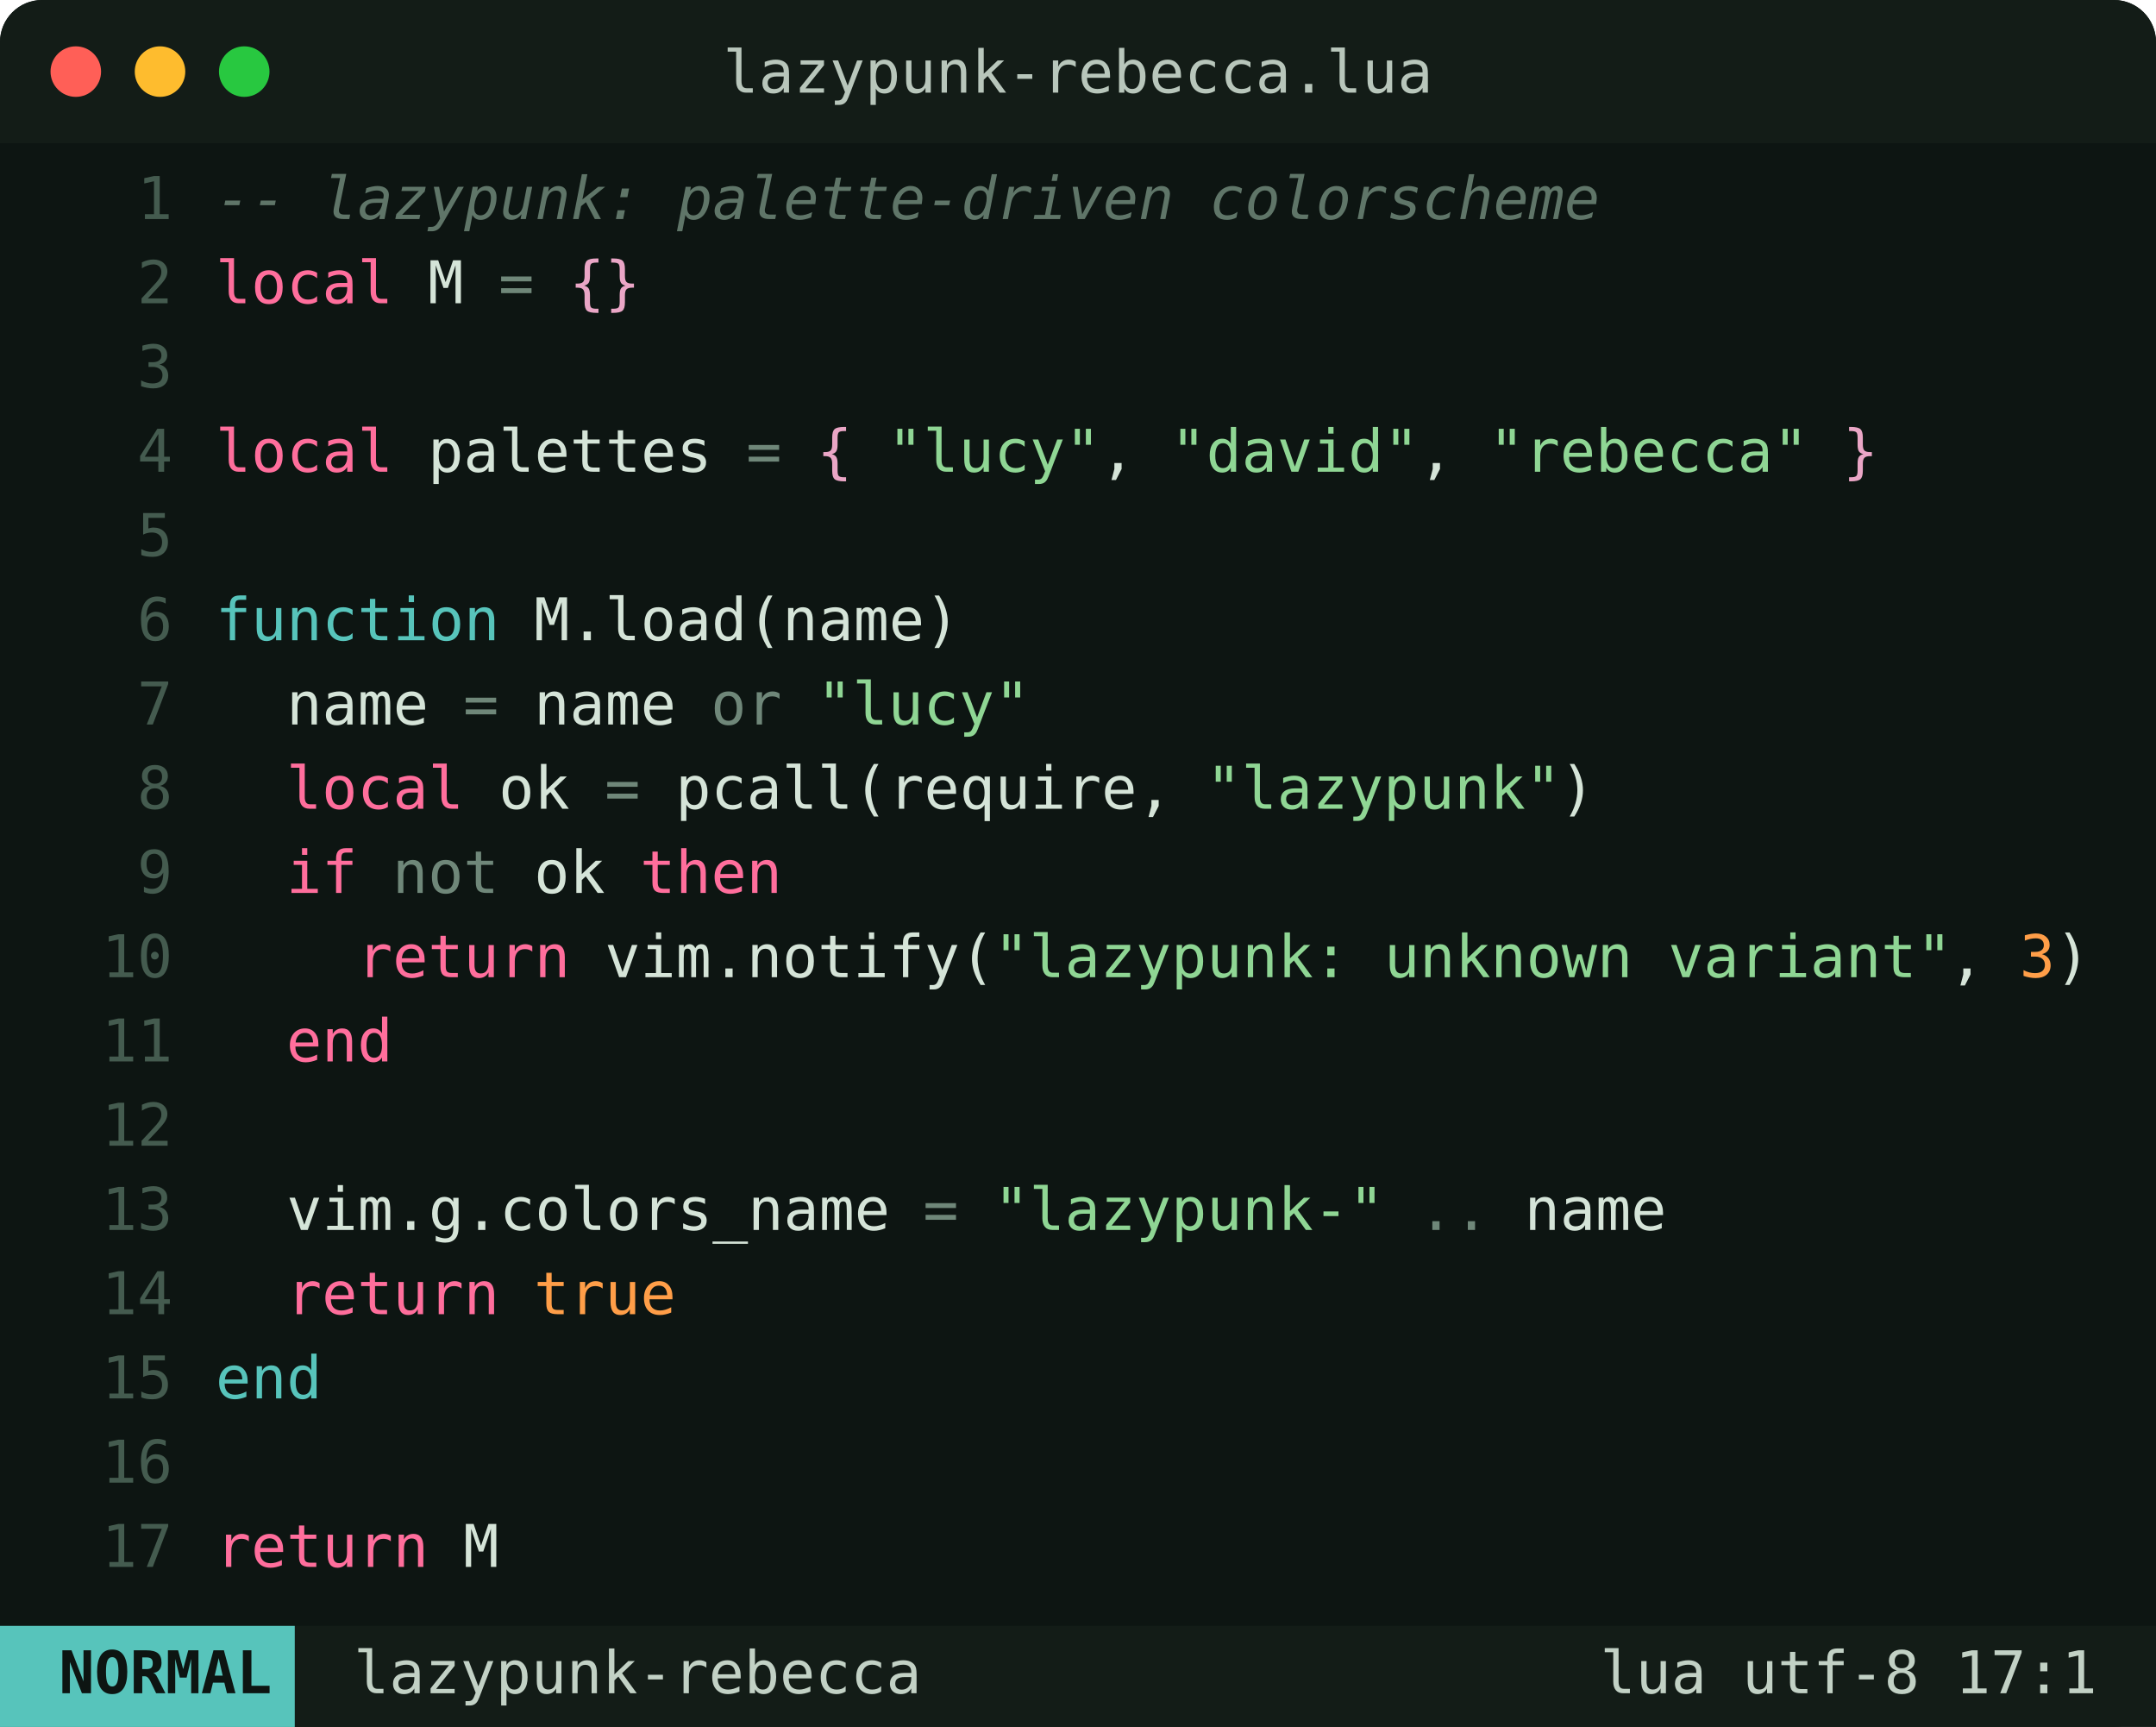
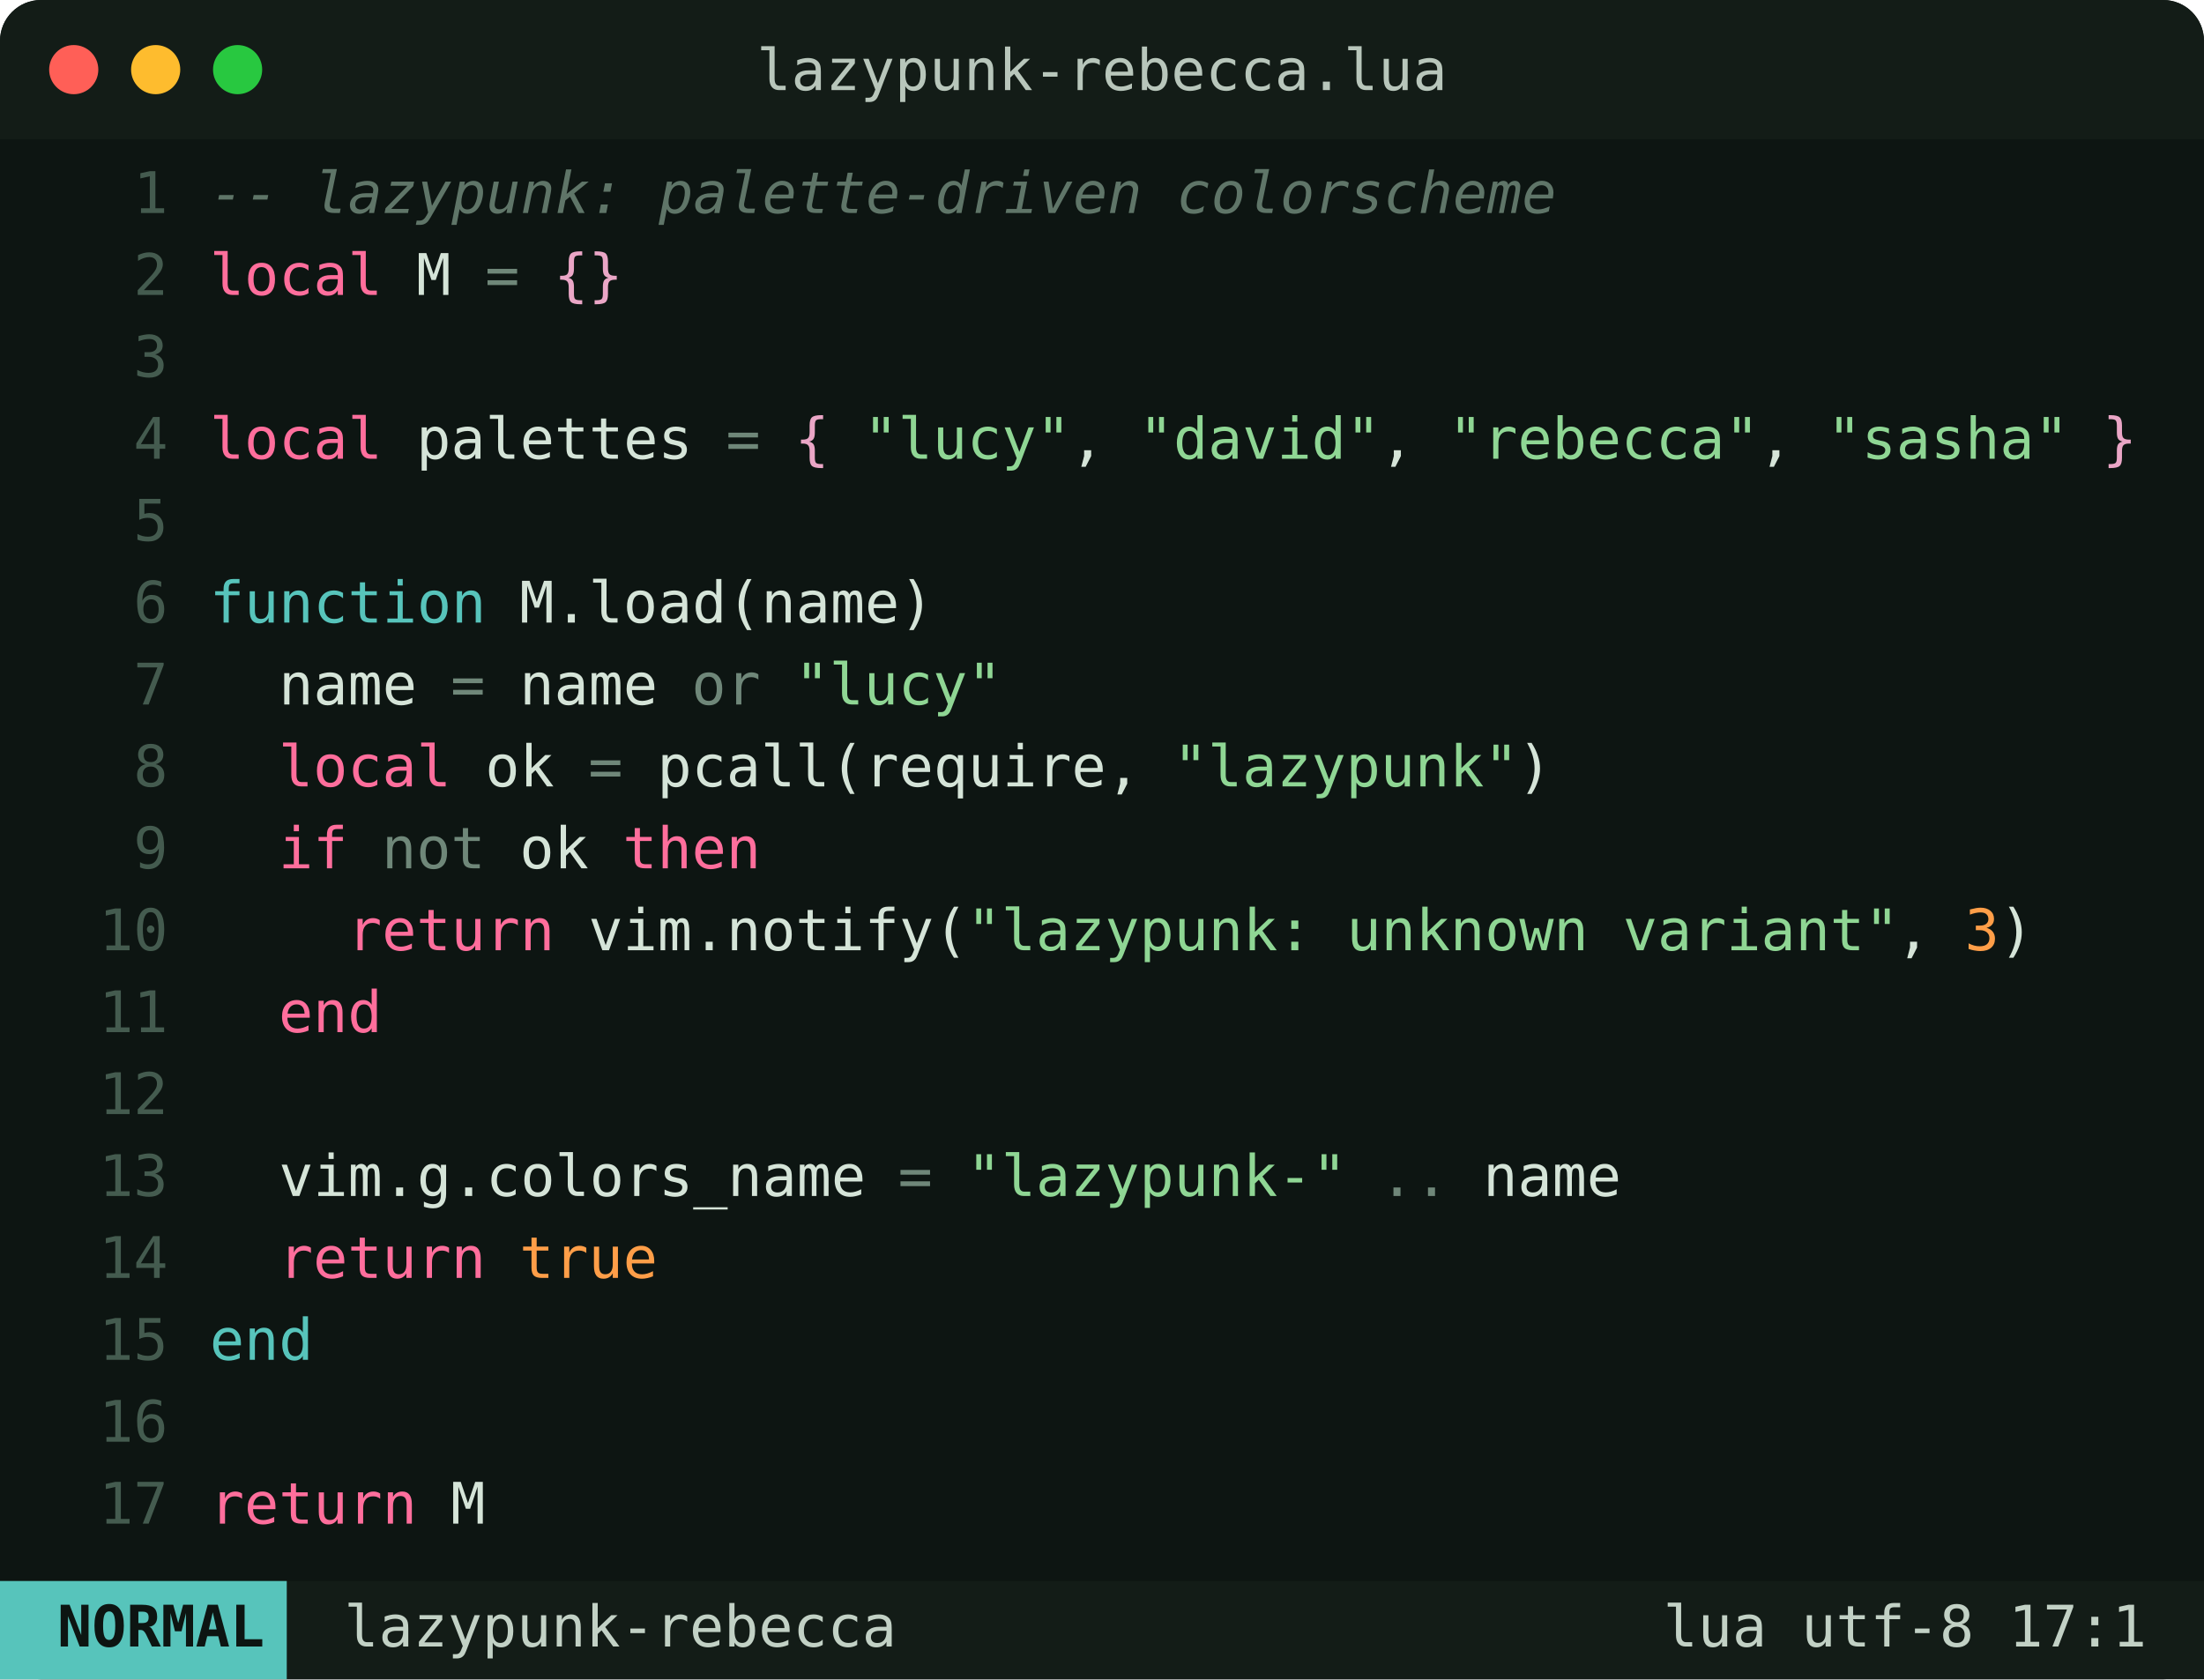
- <svg xmlns="http://www.w3.org/2000/svg" width="512" height="410" viewBox="0 0 512 410" font-family="ui-monospace, SFMono-Regular, Menlo, Consolas, monospace" font-size="14">
-   <rect x="0" y="0" width="512" height="410" rx="10" fill="#0d1512" />
-   <rect x="0" y="0" width="512" height="34" rx="10" fill="#131c17" />
-   <rect x="0" y="22" width="512" height="12" fill="#131c17" />
+ <svg xmlns="http://www.w3.org/2000/svg" width="538" height="410" viewBox="0 0 538 410" font-family="ui-monospace, SFMono-Regular, Menlo, Consolas, monospace" font-size="14">
+   <rect x="0" y="0" width="538" height="410" rx="10" fill="#0d1512" />
+   <rect x="0" y="0" width="538" height="34" rx="10" fill="#131c17" />
+   <rect x="0" y="22" width="538" height="12" fill="#131c17" />
  <circle cx="18" cy="17" r="6" fill="#ff5f57" />
  <circle cx="38" cy="17" r="6" fill="#febc2e" />
  <circle cx="58" cy="17" r="6" fill="#28c840" />
-   <text x="256" y="22" fill="#d5e4d8" opacity="0.85" text-anchor="middle">lazypunk-rebecca.lua</text>
+   <text x="269" y="22" fill="#d5e4d8" opacity="0.85" text-anchor="middle">lazypunk-rebecca.lua</text>
  <text x="41" y="52.0" fill="#4a6355" text-anchor="end" opacity="0.9">1</text>
  <text x="51.2" y="52.0" fill="#5f7568" font-style="italic" xml:space="preserve">-- lazypunk: palette-driven colorscheme</text>
  <text x="41" y="72.0" fill="#4a6355" text-anchor="end" opacity="0.9">2</text>
  <text x="51.2" y="72.0" fill="#ff6e9c" xml:space="preserve">local</text>
  <text x="93.2" y="72.0" fill="#d5e4d8" xml:space="preserve"> M </text>
  <text x="118.4" y="72.0" fill="#6f8779" xml:space="preserve">=</text>
  <text x="126.8" y="72.0" fill="#d5e4d8" xml:space="preserve"> </text>
  <text x="135.2" y="72.0" fill="#eaa6c6" xml:space="preserve">{}</text>
  <text x="41" y="92.0" fill="#4a6355" text-anchor="end" opacity="0.9">3</text>
  <text x="41" y="112.0" fill="#4a6355" text-anchor="end" opacity="0.9">4</text>
  <text x="51.2" y="112.0" fill="#ff6e9c" xml:space="preserve">local</text>
  <text x="93.2" y="112.0" fill="#d5e4d8" xml:space="preserve"> palettes </text>
  <text x="177.2" y="112.0" fill="#6f8779" xml:space="preserve">=</text>
  <text x="185.6" y="112.0" fill="#d5e4d8" xml:space="preserve"> </text>
  <text x="194.0" y="112.0" fill="#eaa6c6" xml:space="preserve">{</text>
  <text x="202.4" y="112.0" fill="#d5e4d8" xml:space="preserve"> </text>
  <text x="210.8" y="112.0" fill="#8fd694" xml:space="preserve">"lucy"</text>
  <text x="261.2" y="112.0" fill="#d5e4d8" xml:space="preserve">, </text>
  <text x="278.0" y="112.0" fill="#8fd694" xml:space="preserve">"david"</text>
  <text x="336.8" y="112.0" fill="#d5e4d8" xml:space="preserve">, </text>
  <text x="353.6" y="112.0" fill="#8fd694" xml:space="preserve">"rebecca"</text>
-   <text x="429.2" y="112.0" fill="#d5e4d8" xml:space="preserve"> </text>
-   <text x="437.6" y="112.0" fill="#eaa6c6" xml:space="preserve">}</text>
+   <text x="429.2" y="112.0" fill="#d5e4d8" xml:space="preserve">, </text>
+   <text x="446.0" y="112.0" fill="#8fd694" xml:space="preserve">"sasha"</text>
+   <text x="504.8" y="112.0" fill="#d5e4d8" xml:space="preserve"> </text>
+   <text x="513.2" y="112.0" fill="#eaa6c6" xml:space="preserve">}</text>
  <text x="41" y="132.0" fill="#4a6355" text-anchor="end" opacity="0.9">5</text>
  <text x="41" y="152.0" fill="#4a6355" text-anchor="end" opacity="0.9">6</text>
  <text x="51.2" y="152.0" fill="#57c4bb" xml:space="preserve">function</text>
  <text x="118.4" y="152.0" fill="#d5e4d8" xml:space="preserve"> M.load(name)</text>
  <text x="41" y="172.0" fill="#4a6355" text-anchor="end" opacity="0.9">7</text>
  <text x="51.2" y="172.0" fill="#d5e4d8" xml:space="preserve">  name </text>
  <text x="110.0" y="172.0" fill="#6f8779" xml:space="preserve">=</text>
  <text x="118.4" y="172.0" fill="#d5e4d8" xml:space="preserve"> name </text>
  <text x="168.8" y="172.0" fill="#6f8779" xml:space="preserve">or</text>
  <text x="185.6" y="172.0" fill="#d5e4d8" xml:space="preserve"> </text>
  <text x="194.0" y="172.0" fill="#8fd694" xml:space="preserve">"lucy"</text>
  <text x="41" y="192.0" fill="#4a6355" text-anchor="end" opacity="0.9">8</text>
  <text x="51.2" y="192.0" fill="#d5e4d8" xml:space="preserve">  </text>
  <text x="68.0" y="192.0" fill="#ff6e9c" xml:space="preserve">local</text>
  <text x="110.0" y="192.0" fill="#d5e4d8" xml:space="preserve"> ok </text>
  <text x="143.6" y="192.0" fill="#6f8779" xml:space="preserve">=</text>
  <text x="152.0" y="192.0" fill="#d5e4d8" xml:space="preserve"> pcall(require, </text>
  <text x="286.4" y="192.0" fill="#8fd694" xml:space="preserve">"lazypunk"</text>
  <text x="370.4" y="192.0" fill="#d5e4d8" xml:space="preserve">)</text>
  <text x="41" y="212.0" fill="#4a6355" text-anchor="end" opacity="0.9">9</text>
  <text x="51.2" y="212.0" fill="#d5e4d8" xml:space="preserve">  </text>
  <text x="68.0" y="212.0" fill="#ff6e9c" xml:space="preserve">if</text>
  <text x="84.8" y="212.0" fill="#d5e4d8" xml:space="preserve"> </text>
  <text x="93.2" y="212.0" fill="#6f8779" xml:space="preserve">not</text>
  <text x="118.4" y="212.0" fill="#d5e4d8" xml:space="preserve"> ok </text>
  <text x="152.0" y="212.0" fill="#ff6e9c" xml:space="preserve">then</text>
  <text x="41" y="232.0" fill="#4a6355" text-anchor="end" opacity="0.9">10</text>
  <text x="51.2" y="232.0" fill="#d5e4d8" xml:space="preserve">    </text>
  <text x="84.8" y="232.0" fill="#ff6e9c" xml:space="preserve">return</text>
  <text x="135.2" y="232.0" fill="#d5e4d8" xml:space="preserve"> vim.notify(</text>
  <text x="236.0" y="232.0" fill="#8fd694" xml:space="preserve">"lazypunk: unknown variant"</text>
  <text x="462.8" y="232.0" fill="#d5e4d8" xml:space="preserve">, </text>
  <text x="479.6" y="232.0" fill="#ff9e48" xml:space="preserve">3</text>
  <text x="488.0" y="232.0" fill="#d5e4d8" xml:space="preserve">)</text>
  <text x="41" y="252.0" fill="#4a6355" text-anchor="end" opacity="0.9">11</text>
  <text x="51.2" y="252.0" fill="#d5e4d8" xml:space="preserve">  </text>
  <text x="68.0" y="252.0" fill="#ff6e9c" xml:space="preserve">end</text>
  <text x="41" y="272.0" fill="#4a6355" text-anchor="end" opacity="0.9">12</text>
  <text x="41" y="292.0" fill="#4a6355" text-anchor="end" opacity="0.9">13</text>
  <text x="51.2" y="292.0" fill="#d5e4d8" xml:space="preserve">  vim.g.colors_name </text>
  <text x="219.2" y="292.0" fill="#6f8779" xml:space="preserve">=</text>
  <text x="227.6" y="292.0" fill="#d5e4d8" xml:space="preserve"> </text>
  <text x="236.0" y="292.0" fill="#8fd694" xml:space="preserve">"lazypunk-"</text>
  <text x="328.4" y="292.0" fill="#d5e4d8" xml:space="preserve"> </text>
  <text x="336.8" y="292.0" fill="#6f8779" xml:space="preserve">..</text>
  <text x="353.6" y="292.0" fill="#d5e4d8" xml:space="preserve"> name</text>
  <text x="41" y="312.0" fill="#4a6355" text-anchor="end" opacity="0.9">14</text>
  <text x="51.2" y="312.0" fill="#d5e4d8" xml:space="preserve">  </text>
  <text x="68.0" y="312.0" fill="#ff6e9c" xml:space="preserve">return</text>
  <text x="118.4" y="312.0" fill="#d5e4d8" xml:space="preserve"> </text>
  <text x="126.8" y="312.0" fill="#ff9e48" xml:space="preserve">true</text>
  <text x="41" y="332.0" fill="#4a6355" text-anchor="end" opacity="0.9">15</text>
  <text x="51.2" y="332.0" fill="#57c4bb" xml:space="preserve">end</text>
  <text x="41" y="352.0" fill="#4a6355" text-anchor="end" opacity="0.9">16</text>
  <text x="41" y="372.0" fill="#4a6355" text-anchor="end" opacity="0.9">17</text>
  <text x="51.2" y="372.0" fill="#ff6e9c" xml:space="preserve">return</text>
  <text x="101.6" y="372.0" fill="#d5e4d8" xml:space="preserve"> M</text>
-   <rect x="0" y="386" width="512" height="24" fill="#131c17" />
+   <rect x="0" y="386" width="538" height="24" fill="#131c17" />
  <rect x="0" y="386" width="70" height="24" fill="#57c4bb" />
  <text x="14" y="402" fill="#0d1512" font-weight="bold">NORMAL</text>
  <text x="84" y="402" fill="#d5e4d8" opacity="0.9">lazypunk-rebecca</text>
-   <text x="498" y="402" fill="#d5e4d8" opacity="0.9" text-anchor="end">lua utf-8  17:1</text>
+   <text x="524" y="402" fill="#d5e4d8" opacity="0.9" text-anchor="end">lua utf-8  17:1</text>
</svg>
